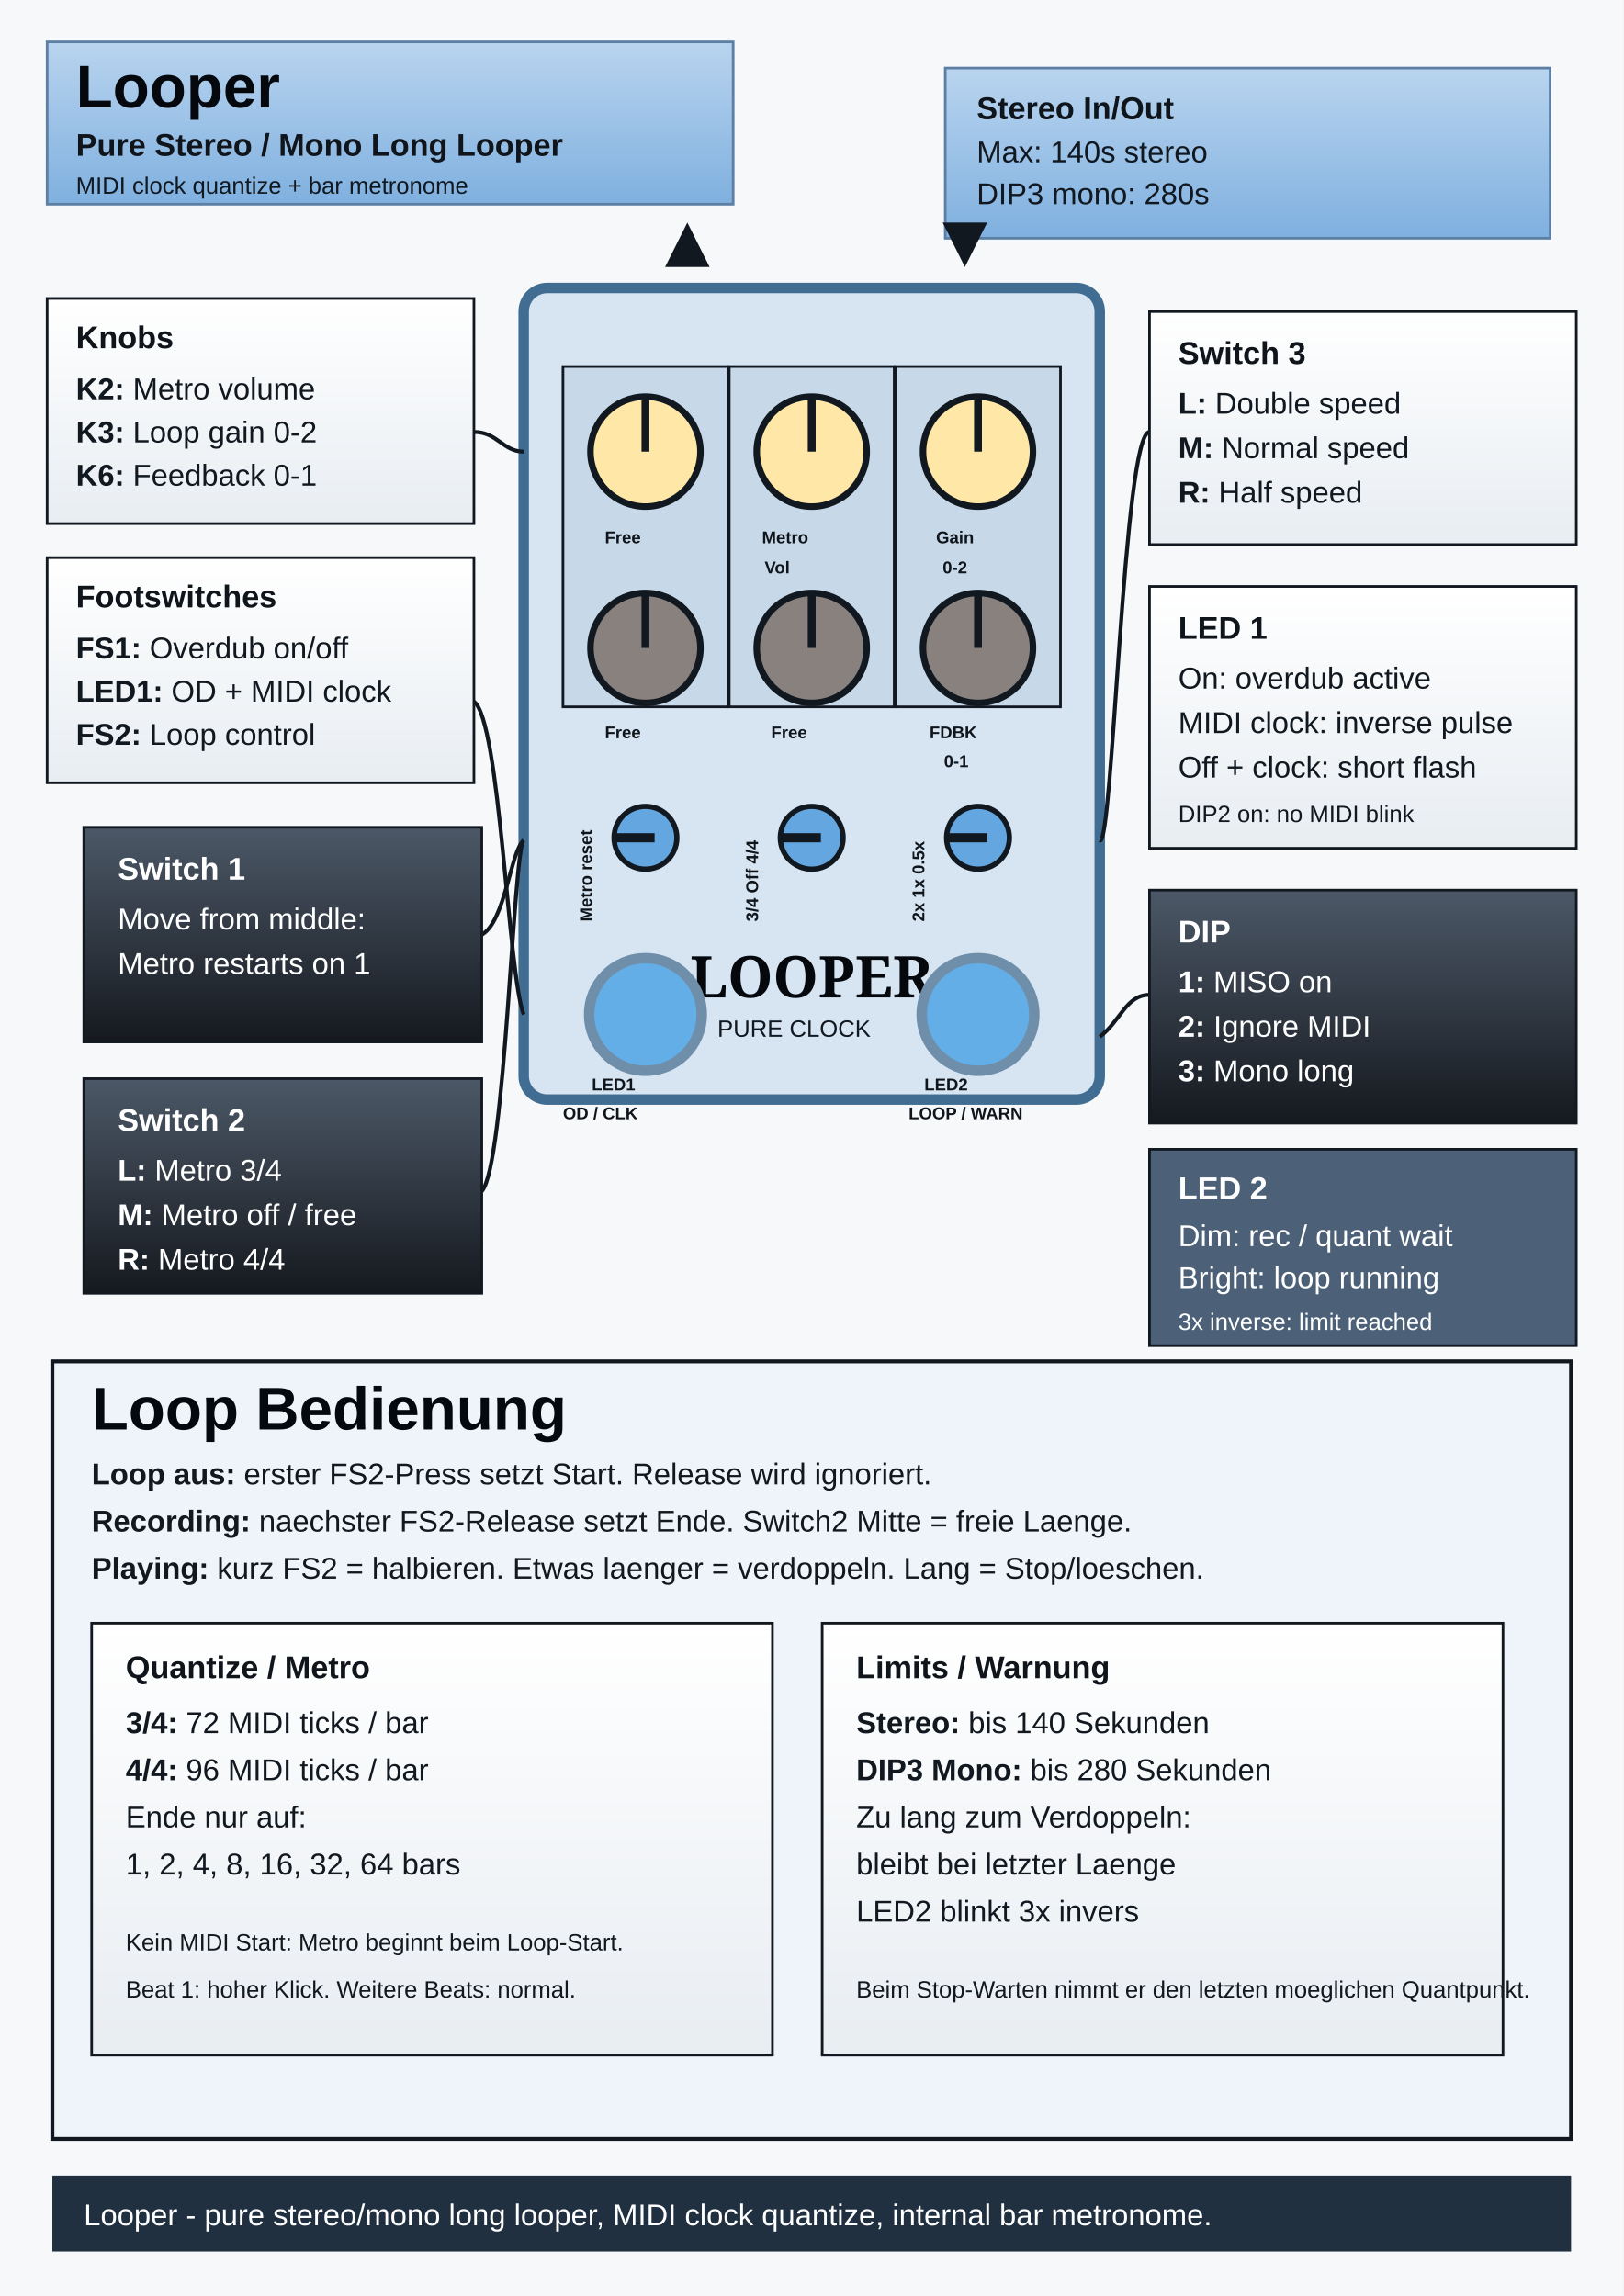
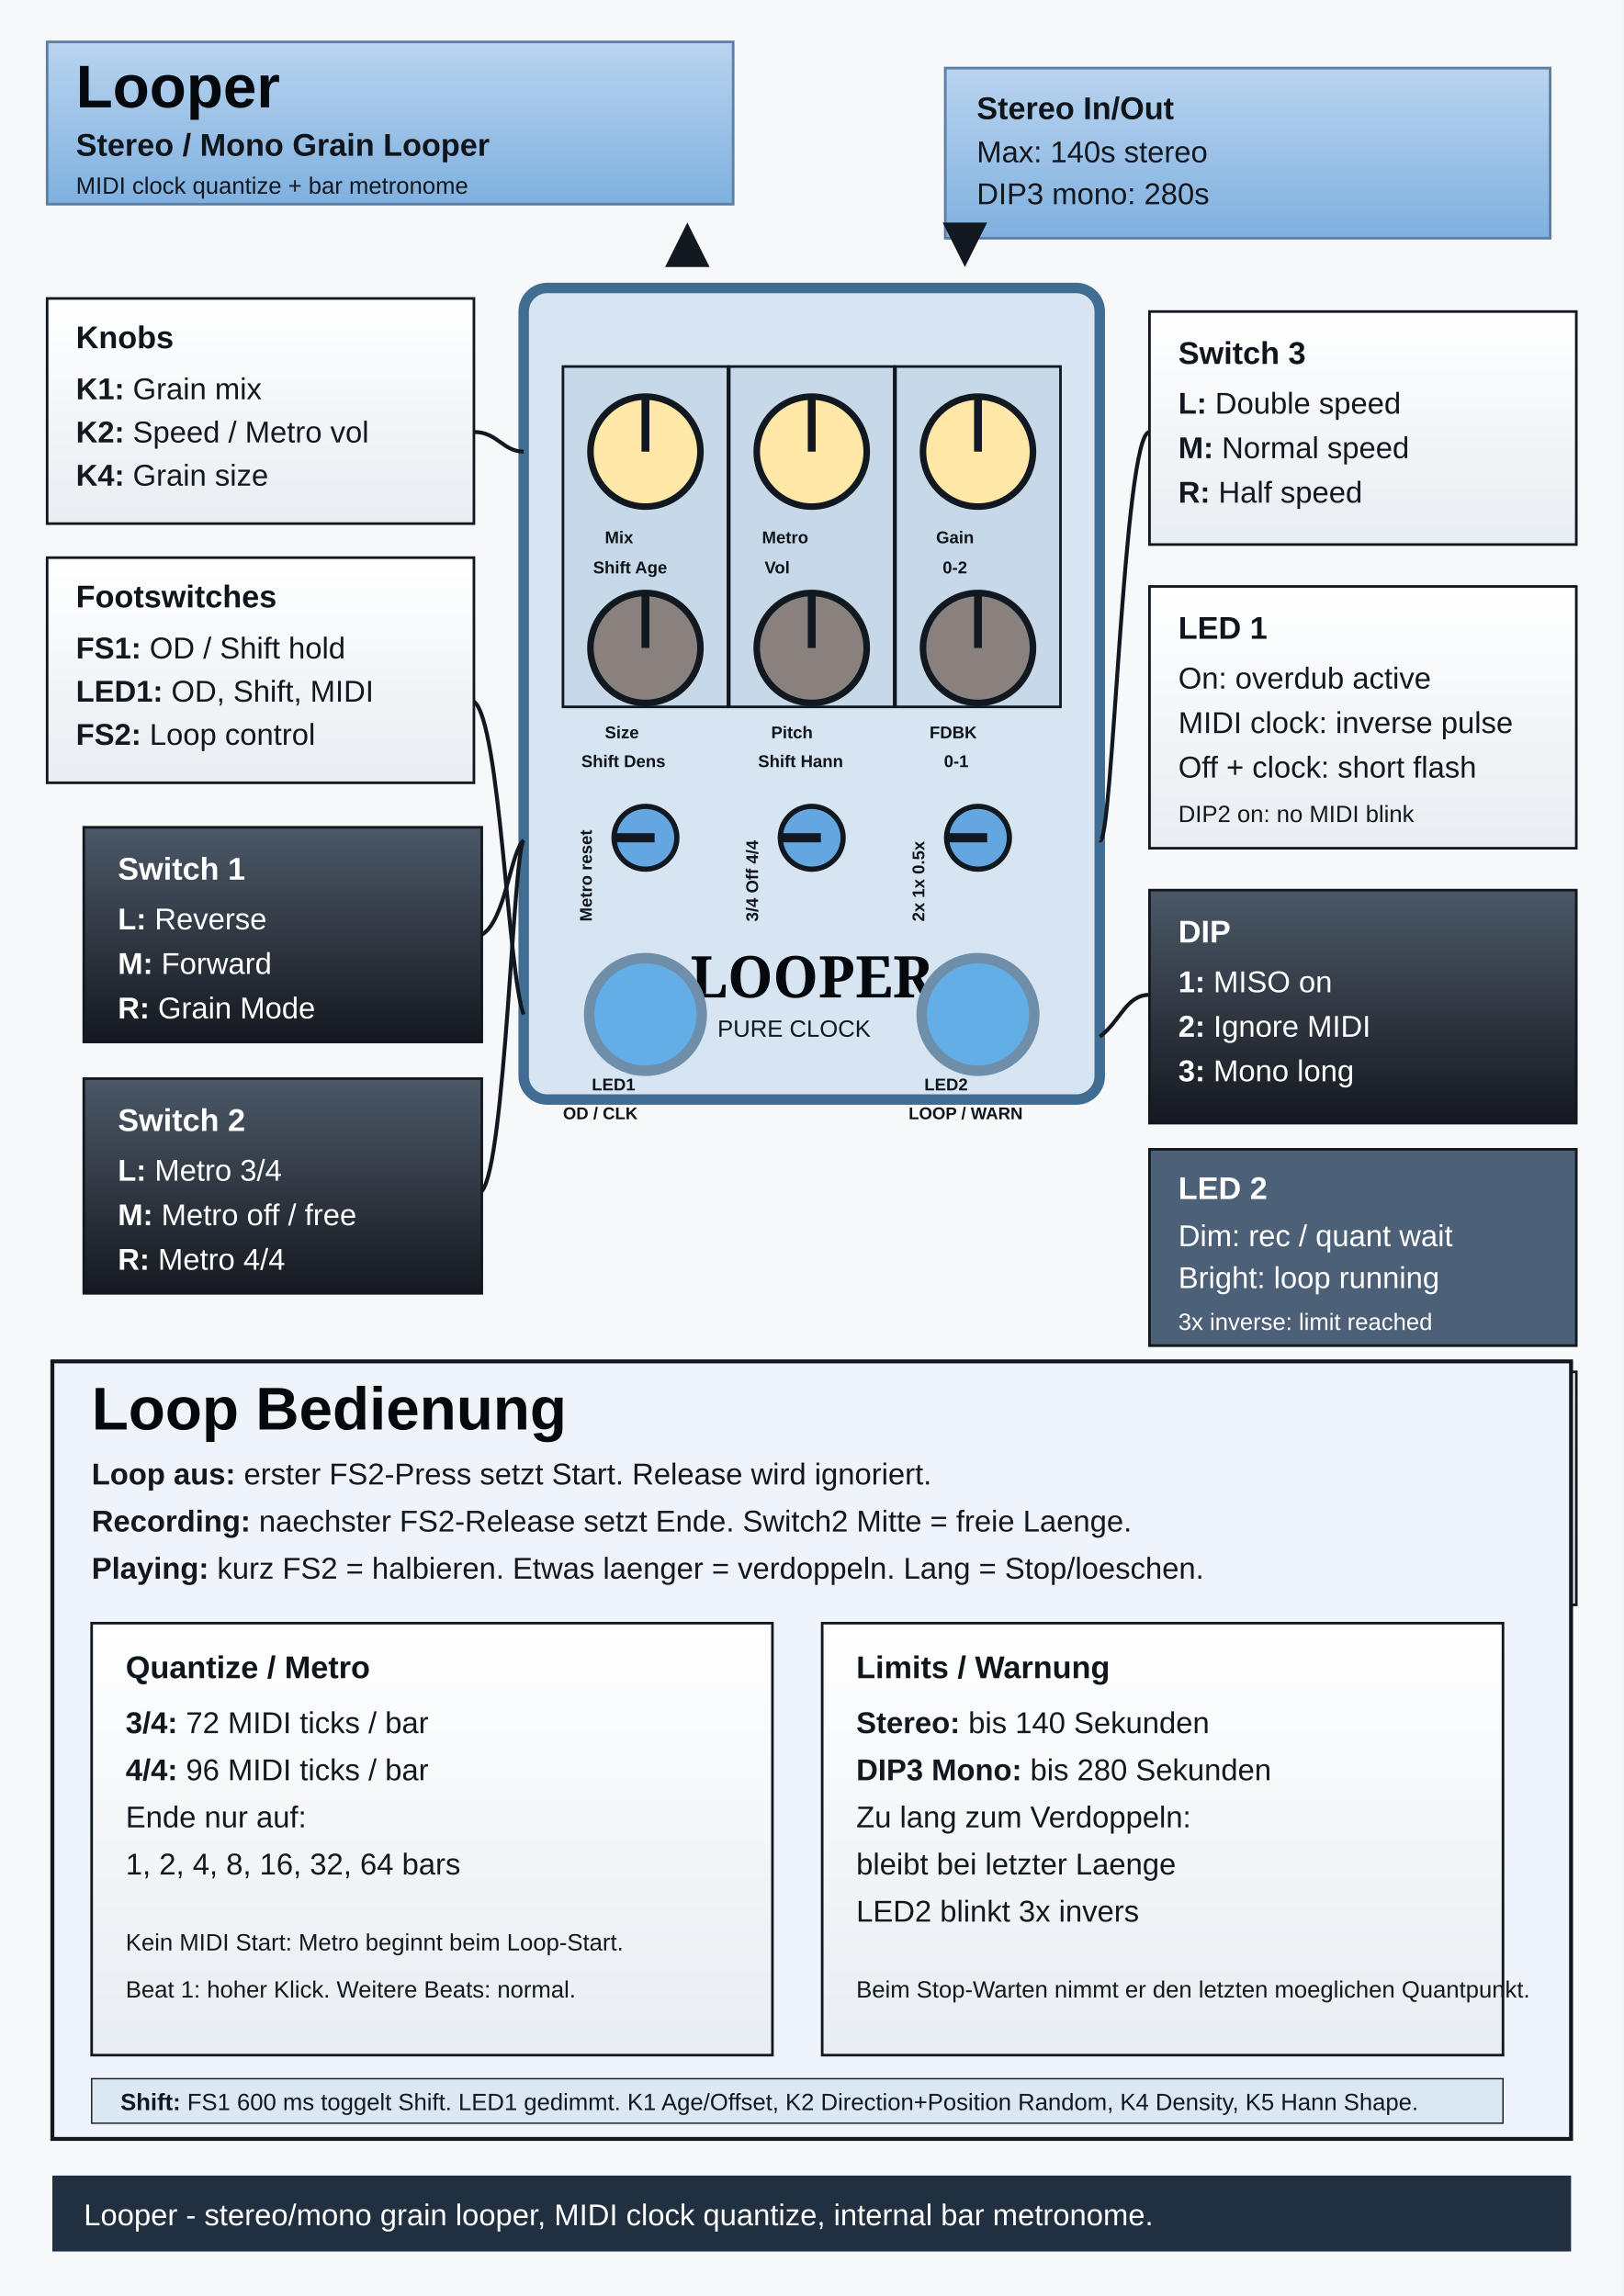
<svg xmlns="http://www.w3.org/2000/svg" width="1240" height="1754" viewBox="0 0 1240 1754">
  <defs>
    <linearGradient id="header" x1="0" y1="0" x2="0" y2="1">
      <stop offset="0" stop-color="#b9d4ef" />
      <stop offset="1" stop-color="#7fb0df" />
    </linearGradient>
    <linearGradient id="panel" x1="0" y1="0" x2="0" y2="1">
      <stop offset="0" stop-color="#ffffff" />
      <stop offset="1" stop-color="#e8edf2" />
    </linearGradient>
    <linearGradient id="dark" x1="0" y1="0" x2="0" y2="1">
      <stop offset="0" stop-color="#4c5867" />
      <stop offset="1" stop-color="#15191f" />
    </linearGradient>
    <style>
      .title{font:700 46px Arial,Helvetica,sans-serif;fill:#05080c}
      .subtitle{font:700 24px Arial,Helvetica,sans-serif;fill:#10151b}
      .body{font:400 23px Arial,Helvetica,sans-serif;fill:#111820}
      .small{font:400 18px Arial,Helvetica,sans-serif;fill:#111820}
      .tiny{font:700 13px Arial,Helvetica,sans-serif;fill:#10151b}
      .white{fill:#fff}
      .bold{font-weight:700}
      .panel{fill:url(#panel);stroke:#111820;stroke-width:2}
      .darkpanel{fill:url(#dark);stroke:#111820;stroke-width:2}
      .pedal{fill:#d7e5f3;stroke:#406d91;stroke-width:8}
      .knob{fill:#ffe8a7;stroke:#111820;stroke-width:5}
      .knob2{fill:#89817e;stroke:#111820;stroke-width:5}
      .switch{fill:#64a6df;stroke:#111820;stroke-width:4}
      .led{fill:#63aee7;stroke:#6f8ea9;stroke-width:8}
      .line{stroke:#111820;stroke-width:3;fill:none}
    </style>
  </defs>
  <rect width="1240" height="1754" fill="#f7f8fa" />
  <rect x="36" y="32" width="524" height="124" fill="url(#header)" stroke="#5d7fa4" stroke-width="2" />
  <text x="58" y="82" class="title">Looper</text>
-   <text x="58" y="119" class="subtitle">Pure Stereo / Mono Long Looper</text>
+   <text x="58" y="119" class="subtitle">Stereo / Mono Grain Looper</text>
  <text x="58" y="148" class="small">MIDI clock quantize + bar metronome</text>
  <rect x="722" y="52" width="462" height="130" fill="url(#header)" stroke="#5d7fa4" stroke-width="2" />
  <text x="746" y="91" class="subtitle">Stereo In/Out</text>
  <text x="746" y="124" class="body">Max: 140s stereo</text>
  <text x="746" y="156" class="body">DIP3 mono: 280s</text>
  <rect x="400" y="220" width="440" height="620" rx="18" class="pedal" />
  <polygon points="508,204 525,170 542,204" fill="#111820" />
  <polygon points="720,170 737,204 754,170" fill="#111820" />
  <rect x="430" y="280" width="126" height="260" fill="#c7d9e9" stroke="#111820" stroke-width="2" />
  <rect x="557" y="280" width="126" height="260" fill="#c7d9e9" stroke="#111820" stroke-width="2" />
  <rect x="684" y="280" width="126" height="260" fill="#c7d9e9" stroke="#111820" stroke-width="2" />
  <circle cx="493" cy="345" r="42" class="knob" />
  <line x1="493" y1="345" x2="493" y2="304" stroke="#111820" stroke-width="6" />
-   <text x="462" y="415" class="tiny">Free</text>
+   <text x="462" y="415" class="tiny">Mix</text>
+   <text x="453" y="438" class="tiny">Shift Age</text>
  <circle cx="620" cy="345" r="42" class="knob" />
  <line x1="620" y1="345" x2="620" y2="304" stroke="#111820" stroke-width="6" />
  <text x="582" y="415" class="tiny">Metro</text>
  <text x="584" y="438" class="tiny">Vol</text>
  <circle cx="747" cy="345" r="42" class="knob" />
  <line x1="747" y1="345" x2="747" y2="304" stroke="#111820" stroke-width="6" />
  <text x="715" y="415" class="tiny">Gain</text>
  <text x="720" y="438" class="tiny">0-2</text>
  <circle cx="493" cy="495" r="42" class="knob2" />
  <line x1="493" y1="495" x2="493" y2="454" stroke="#111820" stroke-width="6" />
-   <text x="462" y="564" class="tiny">Free</text>
+   <text x="462" y="564" class="tiny">Size</text>
+   <text x="444" y="586" class="tiny">Shift Dens</text>
  <circle cx="620" cy="495" r="42" class="knob2" />
  <line x1="620" y1="495" x2="620" y2="454" stroke="#111820" stroke-width="6" />
-   <text x="589" y="564" class="tiny">Free</text>
+   <text x="589" y="564" class="tiny">Pitch</text>
+   <text x="579" y="586" class="tiny">Shift Hann</text>
  <circle cx="747" cy="495" r="42" class="knob2" />
  <line x1="747" y1="495" x2="747" y2="454" stroke="#111820" stroke-width="6" />
  <text x="710" y="564" class="tiny">FDBK</text>
  <text x="721" y="586" class="tiny">0-1</text>
  <circle cx="493" cy="640" r="24" class="switch" />
  <path d="M468 640 h32" stroke="#111820" stroke-width="7" />
  <text x="452" y="704" class="tiny" transform="rotate(-90 452 704)">Metro reset</text>
  <circle cx="620" cy="640" r="24" class="switch" />
  <path d="M595 640 h32" stroke="#111820" stroke-width="7" />
  <text x="579" y="704" class="tiny" transform="rotate(-90 579 704)">3/4 Off 4/4</text>
  <circle cx="747" cy="640" r="24" class="switch" />
  <path d="M722 640 h32" stroke="#111820" stroke-width="7" />
  <text x="706" y="704" class="tiny" transform="rotate(-90 706 704)">2x 1x 0.5x</text>
  <text x="527" y="762" font-family="Georgia,serif" font-size="44" font-weight="700" fill="#05080c">LOOPER</text>
  <text x="548" y="792" class="small">PURE CLOCK</text>
  <circle cx="493" cy="775" r="43" class="led" />
  <circle cx="747" cy="775" r="43" class="led" />
  <text x="452" y="833" class="tiny">LED1</text>
  <text x="430" y="855" class="tiny">OD / CLK</text>
  <text x="706" y="833" class="tiny">LED2</text>
  <text x="694" y="855" class="tiny">LOOP / WARN</text>
  <rect x="36" y="228" width="326" height="172" class="panel" />
  <text x="58" y="266" class="subtitle">Knobs</text>
  <text x="58" y="305" class="body">
-     <tspan class="bold">K2:</tspan> Metro volume</text>
+     <tspan class="bold">K1:</tspan> Grain mix</text>
  <text x="58" y="338" class="body">
-     <tspan class="bold">K3:</tspan> Loop gain 0-2</text>
+     <tspan class="bold">K2:</tspan> Speed / Metro vol</text>
  <text x="58" y="371" class="body">
-     <tspan class="bold">K6:</tspan> Feedback 0-1</text>
+     <tspan class="bold">K4:</tspan> Grain size</text>
  <path d="M362 330 C380 330 384 345 400 345" class="line" />
  <rect x="36" y="426" width="326" height="172" class="panel" />
  <text x="58" y="464" class="subtitle">Footswitches</text>
  <text x="58" y="503" class="body">
-     <tspan class="bold">FS1:</tspan> Overdub on/off</text>
+     <tspan class="bold">FS1:</tspan> OD / Shift hold</text>
  <text x="58" y="536" class="body">
-     <tspan class="bold">LED1:</tspan> OD + MIDI clock</text>
+     <tspan class="bold">LED1:</tspan> OD, Shift, MIDI</text>
  <text x="58" y="569" class="body">
    <tspan class="bold">FS2:</tspan> Loop control</text>
  <path d="M362 536 C382 550 388 745 400 775" class="line" />
  <rect x="64" y="632" width="304" height="164" class="darkpanel" />
  <text x="90" y="672" class="subtitle white">Switch 1</text>
-   <text x="90" y="710" class="body white">Move from middle:</text>
-   <text x="90" y="744" class="body white">Metro restarts on 1</text>
+   <text x="90" y="710" class="body white">
+     <tspan class="bold">L:</tspan> Reverse</text>
+   <text x="90" y="744" class="body white">
+     <tspan class="bold">M:</tspan> Forward</text>
+   <text x="90" y="778" class="body white">
+     <tspan class="bold">R:</tspan> Grain Mode</text>
  <path d="M368 714 C386 704 390 650 400 642" class="line" />
  <rect x="64" y="824" width="304" height="164" class="darkpanel" />
  <text x="90" y="864" class="subtitle white">Switch 2</text>
  <text x="90" y="902" class="body white">
    <tspan class="bold">L:</tspan> Metro 3/4</text>
  <text x="90" y="936" class="body white">
    <tspan class="bold">M:</tspan> Metro off / free</text>
  <text x="90" y="970" class="body white">
    <tspan class="bold">R:</tspan> Metro 4/4</text>
  <path d="M368 910 C386 890 392 650 400 642" class="line" />
  <rect x="878" y="238" width="326" height="178" class="panel" />
  <text x="900" y="278" class="subtitle">Switch 3</text>
  <text x="900" y="316" class="body">
    <tspan class="bold">L:</tspan> Double speed</text>
  <text x="900" y="350" class="body">
    <tspan class="bold">M:</tspan> Normal speed</text>
  <text x="900" y="384" class="body">
    <tspan class="bold">R:</tspan> Half speed</text>
  <path d="M878 330 C858 330 850 650 840 642" class="line" />
  <rect x="878" y="448" width="326" height="200" class="panel" />
  <text x="900" y="488" class="subtitle">LED 1</text>
  <text x="900" y="526" class="body">On: overdub active</text>
  <text x="900" y="560" class="body">MIDI clock: inverse pulse</text>
  <text x="900" y="594" class="body">Off + clock: short flash</text>
  <text x="900" y="628" class="small">DIP2 on: no MIDI blink</text>
+   <rect x="878" y="1048" width="326" height="178" class="panel" />
+   <text x="900" y="1088" class="subtitle">Grain / Shift</text>
+   <text x="900" y="1126" class="small">
+     <tspan class="bold">K3:</tspan> Loop gain 0-2</text>
+   <text x="900" y="1156" class="small">
+     <tspan class="bold">K5:</tspan> Pitch +/-12</text>
+   <text x="900" y="1186" class="small">
+     <tspan class="bold">K6:</tspan> Feedback 0-1</text>
+   <text x="900" y="1216" class="small">Soft takeover: LED2 blink</text>
  <rect x="878" y="680" width="326" height="178" class="darkpanel" />
  <text x="900" y="720" class="subtitle white">DIP</text>
  <text x="900" y="758" class="body white">
    <tspan class="bold">1:</tspan> MISO on</text>
  <text x="900" y="792" class="body white">
    <tspan class="bold">2:</tspan> Ignore MIDI</text>
  <text x="900" y="826" class="body white">
    <tspan class="bold">3:</tspan> Mono long</text>
  <path d="M878 760 C860 760 856 780 840 792" class="line" />
  <rect x="878" y="878" width="326" height="150" fill="#4c6178" stroke="#111820" stroke-width="2" />
  <text x="900" y="916" class="subtitle white">LED 2</text>
  <text x="900" y="952" class="body white">Dim: rec / quant wait</text>
  <text x="900" y="984" class="body white">Bright: loop running</text>
  <text x="900" y="1016" class="small white">3x inverse: limit reached</text>
  <rect x="40" y="1040" width="1160" height="594" fill="#eef4f9" stroke="#111820" stroke-width="3" />
  <text x="70" y="1092" class="title">Loop Bedienung</text>
  <text x="70" y="1134" class="body">
    <tspan class="bold">Loop aus:</tspan> erster FS2-Press setzt Start. Release wird ignoriert.</text>
  <text x="70" y="1170" class="body">
    <tspan class="bold">Recording:</tspan> naechster FS2-Release setzt Ende. Switch2 Mitte = freie Laenge.</text>
  <text x="70" y="1206" class="body">
    <tspan class="bold">Playing:</tspan> kurz FS2 = halbieren. Etwas laenger = verdoppeln. Lang = Stop/loeschen.</text>
  <rect x="70" y="1240" width="520" height="330" class="panel" />
  <text x="96" y="1282" class="subtitle">Quantize / Metro</text>
  <text x="96" y="1324" class="body">
    <tspan class="bold">3/4:</tspan> 72 MIDI ticks / bar</text>
  <text x="96" y="1360" class="body">
    <tspan class="bold">4/4:</tspan> 96 MIDI ticks / bar</text>
  <text x="96" y="1396" class="body">Ende nur auf:</text>
  <text x="96" y="1432" class="body">1, 2, 4, 8, 16, 32, 64 bars</text>
  <text x="96" y="1490" class="small">Kein MIDI Start: Metro beginnt beim Loop-Start.</text>
  <text x="96" y="1526" class="small">Beat 1: hoher Klick. Weitere Beats: normal.</text>
  <rect x="628" y="1240" width="520" height="330" class="panel" />
  <text x="654" y="1282" class="subtitle">Limits / Warnung</text>
  <text x="654" y="1324" class="body">
    <tspan class="bold">Stereo:</tspan> bis 140 Sekunden</text>
  <text x="654" y="1360" class="body">
    <tspan class="bold">DIP3 Mono:</tspan> bis 280 Sekunden</text>
  <text x="654" y="1396" class="body">Zu lang zum Verdoppeln:</text>
  <text x="654" y="1432" class="body">bleibt bei letzter Laenge</text>
  <text x="654" y="1468" class="body">LED2 blinkt 3x invers</text>
  <text x="654" y="1526" class="small">Beim Stop-Warten nimmt er den letzten moeglichen Quantpunkt.</text>
+   <rect x="70" y="1588" width="1078" height="34" fill="#dbe8f4" stroke="#111820" stroke-width="1" />
+   <text x="92" y="1612" class="small">
+     <tspan class="bold">Shift:</tspan> FS1 600 ms toggelt Shift. LED1 gedimmt. K1 Age/Offset, K2 Direction+Position Random, K4 Density, K5 Hann Shape.</text>
  <rect x="40" y="1662" width="1160" height="58" fill="#203040" />
-   <text x="64" y="1700" class="body white">Looper - pure stereo/mono long looper, MIDI clock quantize, internal bar metronome.</text>
+   <text x="64" y="1700" class="body white">Looper - stereo/mono grain looper, MIDI clock quantize, internal bar metronome.</text>
</svg>
